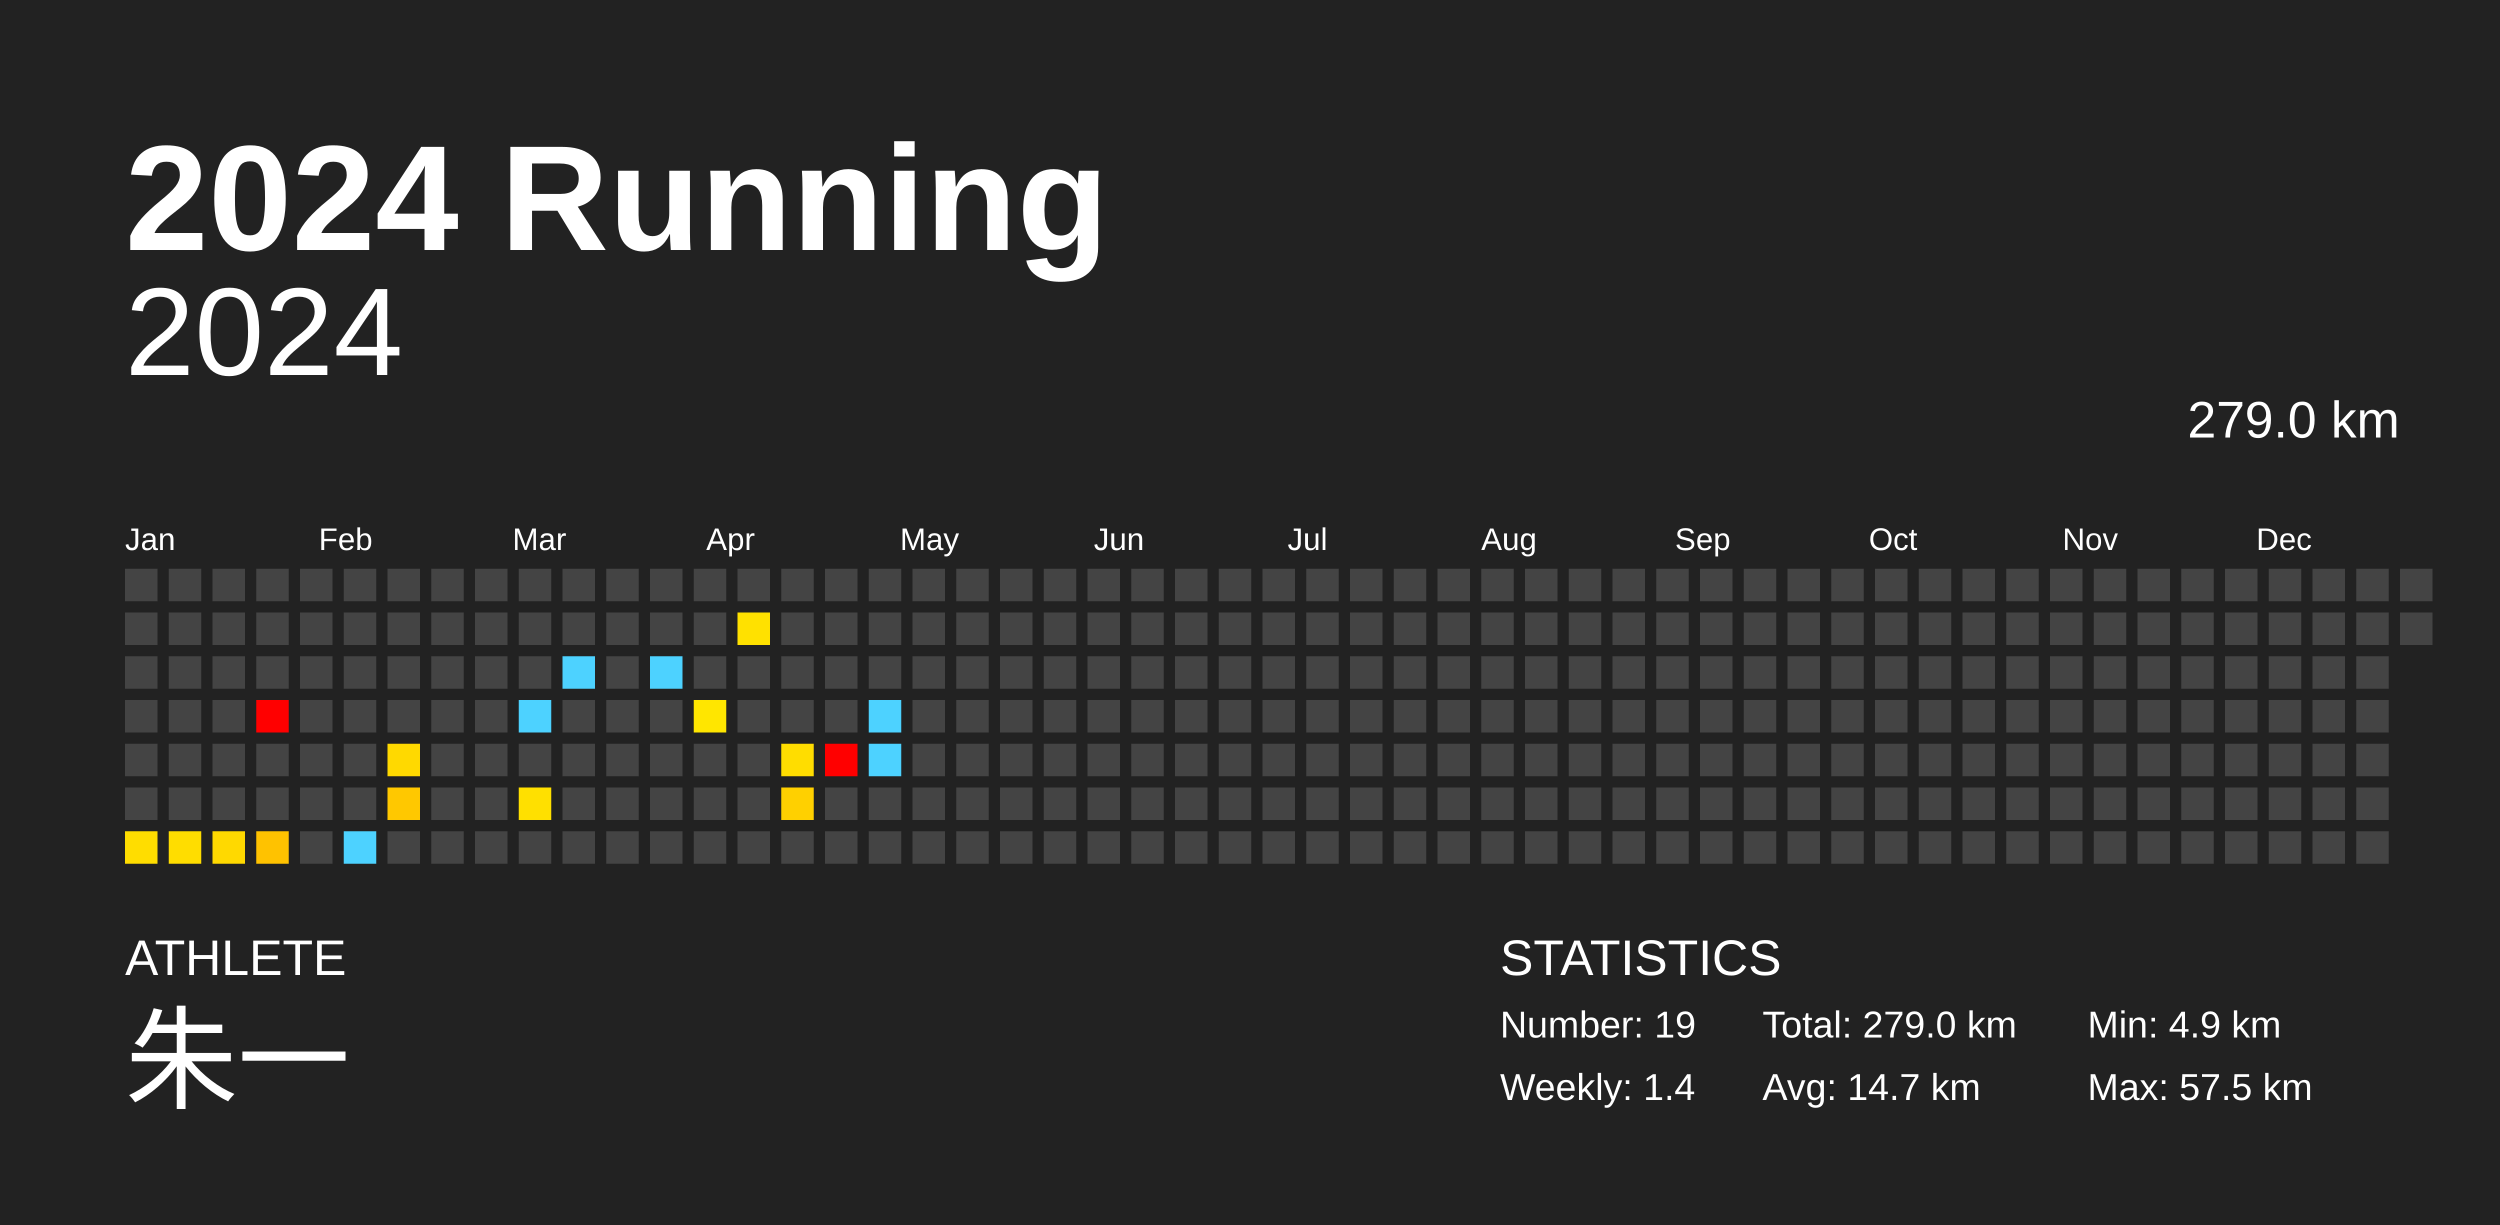
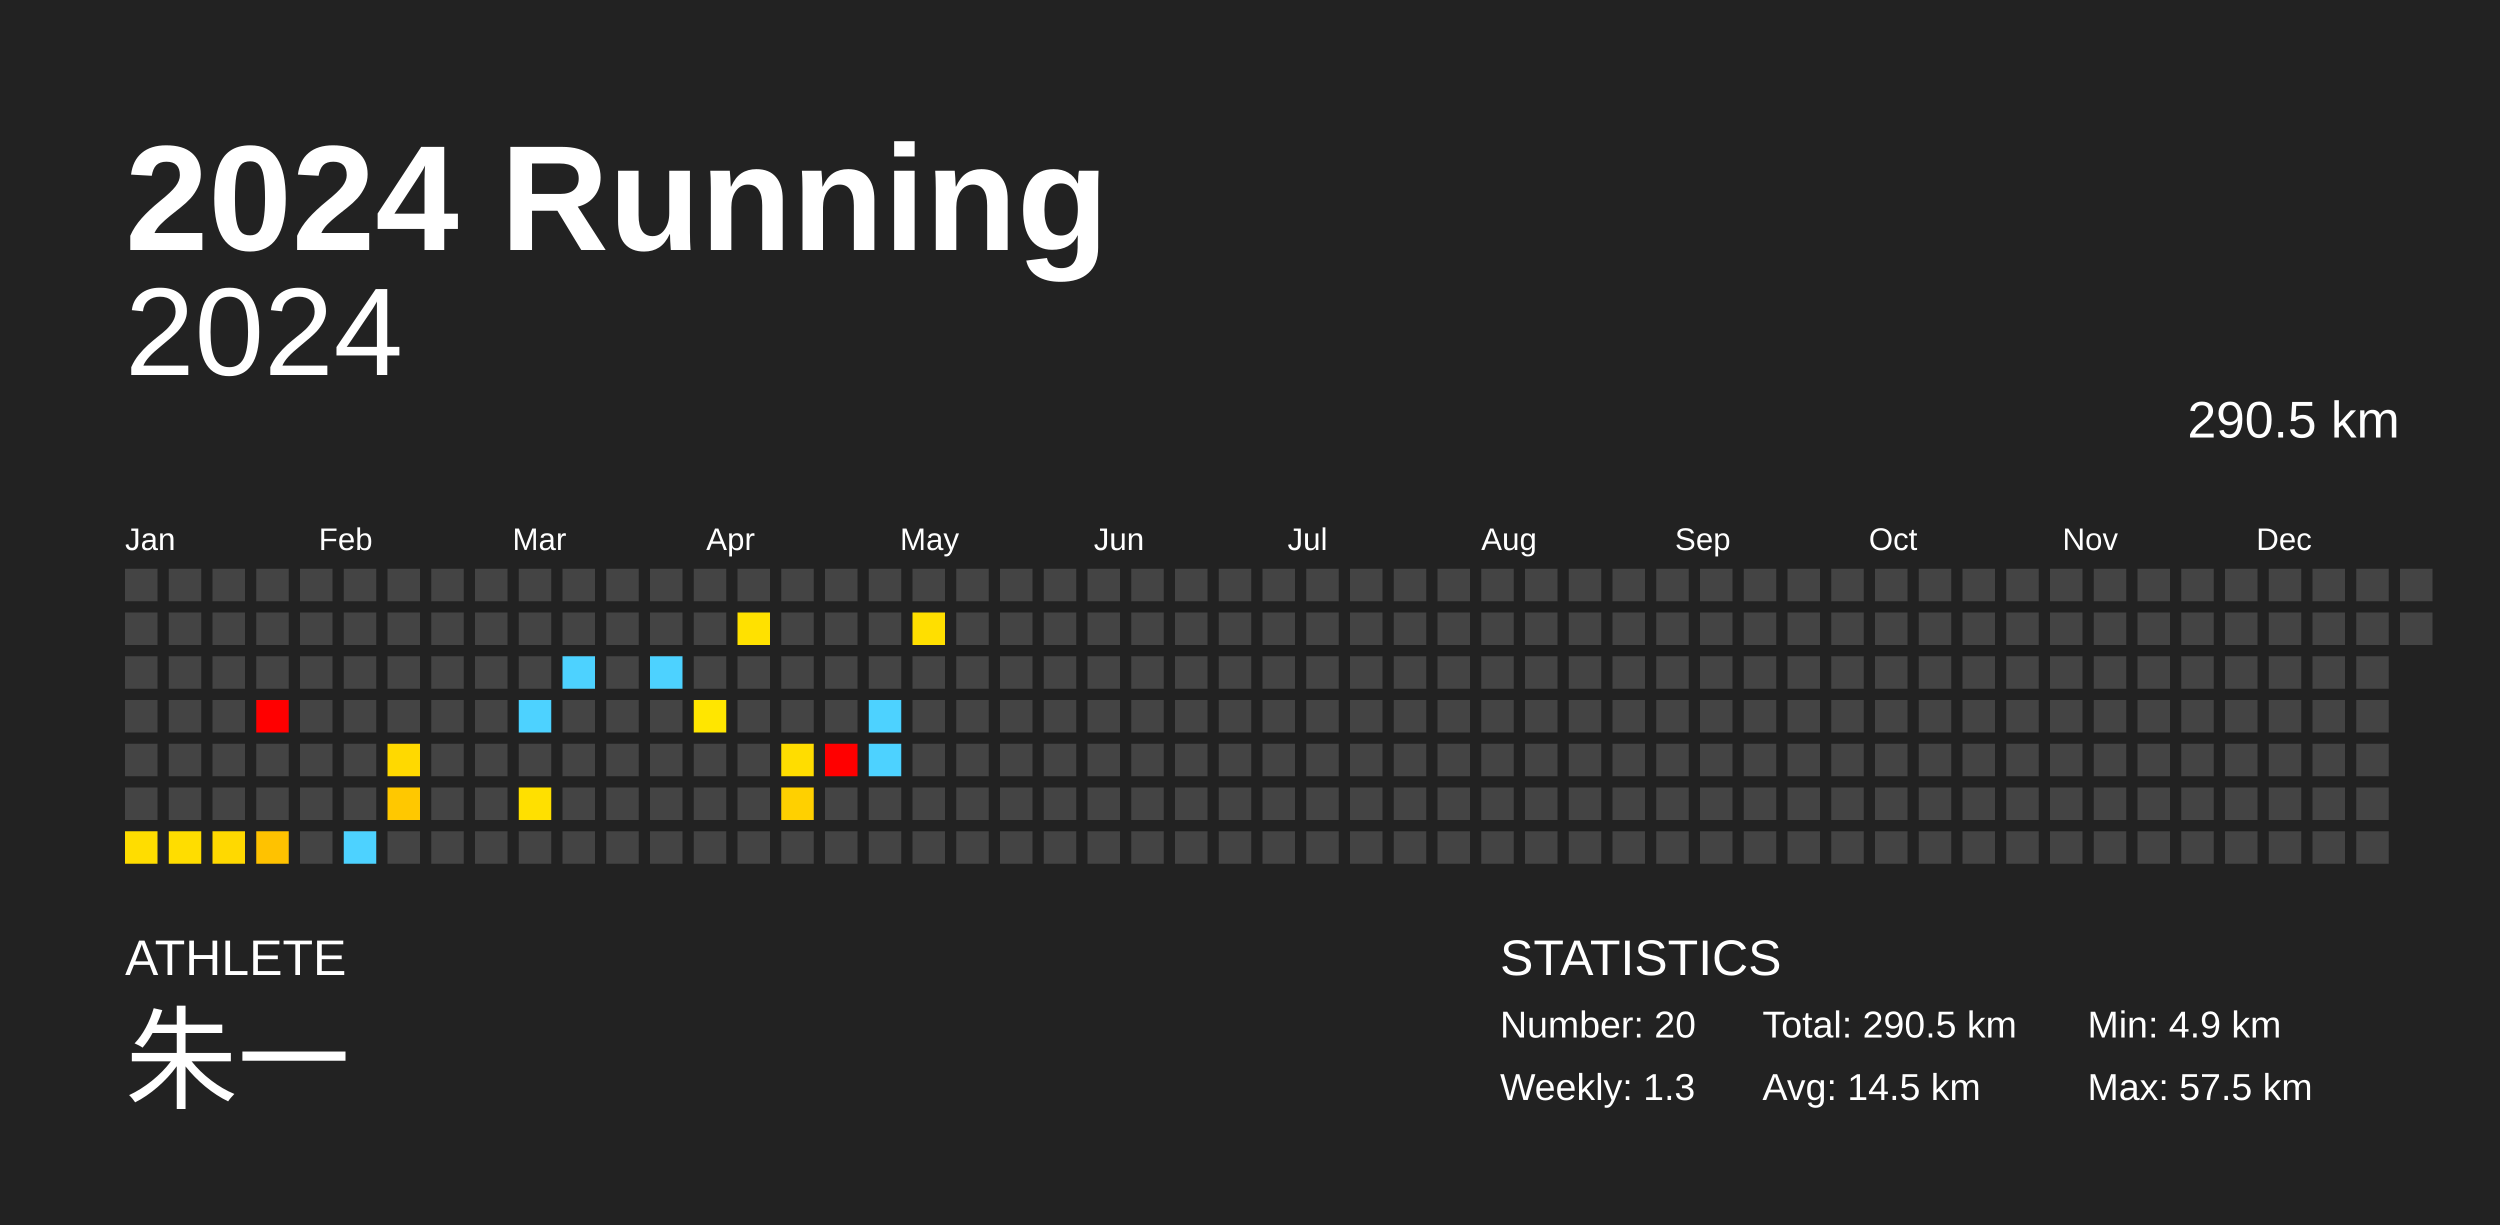
<svg xmlns="http://www.w3.org/2000/svg" baseProfile="full" height="98mm" version="1.1" viewBox="0,0,200,98" width="200mm">
  <defs />
  <rect fill="#222222" height="98" width="200" x="0" y="0" />
  <text fill="#FFFFFF" style="font-size:12px; font-family:Arial; font-weight:bold;" x="10" y="20">2024 Running</text>
  <text fill="#FFFFFF" style="font-size:4px; font-family:Arial" x="10" y="78">ATHLETE</text>
  <text fill="#FFFFFF" style="font-size:9px; font-family:Arial" x="10" y="88">朱一</text>
  <text fill="#FFFFFF" style="font-size:4px; font-family:Arial" x="120" y="78">STATISTICS</text>
-   <text fill="#FFFFFF" style="font-size:3px; font-family:Arial" x="120" y="83">Number: 19</text>
-   <text fill="#FFFFFF" style="font-size:3px; font-family:Arial" x="120" y="88">Weekly: 1.4</text>
-   <text fill="#FFFFFF" style="font-size:3px; font-family:Arial" x="141" y="83">Total: 279.0 km</text>
-   <text fill="#FFFFFF" style="font-size:3px; font-family:Arial" x="141" y="88">Avg: 14.7 km</text>
+   <text fill="#FFFFFF" style="font-size:3px; font-family:Arial" x="120" y="83">Number: 20</text>
+   <text fill="#FFFFFF" style="font-size:3px; font-family:Arial" x="120" y="88">Weekly: 1.3</text>
+   <text fill="#FFFFFF" style="font-size:3px; font-family:Arial" x="141" y="83">Total: 290.5 km</text>
+   <text fill="#FFFFFF" style="font-size:3px; font-family:Arial" x="141" y="88">Avg: 14.5 km</text>
  <text fill="#FFFFFF" style="font-size:3px; font-family:Arial" x="167" y="83">Min: 4.9 km</text>
  <text fill="#FFFFFF" style="font-size:3px; font-family:Arial" x="167" y="88">Max: 57.5 km</text>
  <text alignment-baseline="hanging" fill="#FFFFFF" style="font-size:10.0px; font-family:Arial;" x="10" y="30">2024</text>
-   <text alignment-baseline="hanging" fill="#FFFFFF" style="font-size:4.125px; font-family:Arial;" x="175" y="35">279.0 km</text>
+   <text alignment-baseline="hanging" fill="#FFFFFF" style="font-size:4.125px; font-family:Arial;" x="175" y="35">290.5 km</text>
  <text fill="#FFFFFF" style="font-size:2.5px; font-family:Arial" x="10.0" y="44">Jan</text>
  <text fill="#FFFFFF" style="font-size:2.5px; font-family:Arial" x="25.5" y="44">Feb</text>
  <text fill="#FFFFFF" style="font-size:2.5px; font-family:Arial" x="41.0" y="44">Mar</text>
  <text fill="#FFFFFF" style="font-size:2.5px; font-family:Arial" x="56.5" y="44">Apr</text>
  <text fill="#FFFFFF" style="font-size:2.5px; font-family:Arial" x="72.0" y="44">May</text>
  <text fill="#FFFFFF" style="font-size:2.5px; font-family:Arial" x="87.5" y="44">Jun</text>
  <text fill="#FFFFFF" style="font-size:2.5px; font-family:Arial" x="103.0" y="44">Jul</text>
  <text fill="#FFFFFF" style="font-size:2.5px; font-family:Arial" x="118.5" y="44">Aug</text>
  <text fill="#FFFFFF" style="font-size:2.5px; font-family:Arial" x="134.0" y="44">Sep</text>
  <text fill="#FFFFFF" style="font-size:2.5px; font-family:Arial" x="149.5" y="44">Oct</text>
  <text fill="#FFFFFF" style="font-size:2.5px; font-family:Arial" x="165.0" y="44">Nov</text>
  <text fill="#FFFFFF" style="font-size:2.5px; font-family:Arial" x="180.5" y="44">Dec</text>
  <rect fill="#444444" height="2.6" width="2.6" x="10.0" y="45.5" />
  <rect fill="#444444" height="2.6" width="2.6" x="10.0" y="49.0" />
  <rect fill="#444444" height="2.6" width="2.6" x="10.0" y="52.5" />
  <rect fill="#444444" height="2.6" width="2.6" x="10.0" y="56.0" />
  <rect fill="#444444" height="2.6" width="2.6" x="10.0" y="59.5" />
  <rect fill="#444444" height="2.6" width="2.6" x="10.0" y="63.0" />
  <rect fill="#ffdd00" height="2.6" width="2.6" x="10.0" y="66.5" />
  <rect fill="#444444" height="2.6" width="2.6" x="13.5" y="45.5" />
  <rect fill="#444444" height="2.6" width="2.6" x="13.5" y="49.0" />
  <rect fill="#444444" height="2.6" width="2.6" x="13.5" y="52.5" />
  <rect fill="#444444" height="2.6" width="2.6" x="13.5" y="56.0" />
  <rect fill="#444444" height="2.6" width="2.6" x="13.5" y="59.5" />
  <rect fill="#444444" height="2.6" width="2.6" x="13.5" y="63.0" />
  <rect fill="#ffdd00" height="2.6" width="2.6" x="13.5" y="66.5" />
  <rect fill="#444444" height="2.6" width="2.6" x="17.0" y="45.5" />
  <rect fill="#444444" height="2.6" width="2.6" x="17.0" y="49.0" />
  <rect fill="#444444" height="2.6" width="2.6" x="17.0" y="52.5" />
  <rect fill="#444444" height="2.6" width="2.6" x="17.0" y="56.0" />
  <rect fill="#444444" height="2.6" width="2.6" x="17.0" y="59.5" />
  <rect fill="#444444" height="2.6" width="2.6" x="17.0" y="63.0" />
  <rect fill="#ffd900" height="2.6" width="2.6" x="17.0" y="66.5" />
  <rect fill="#444444" height="2.6" width="2.6" x="20.5" y="45.5" />
  <rect fill="#444444" height="2.6" width="2.6" x="20.5" y="49.0" />
  <rect fill="#444444" height="2.6" width="2.6" x="20.5" y="52.5" />
  <rect fill="red" height="2.6" width="2.6" x="20.5" y="56.0" />
  <rect fill="#444444" height="2.6" width="2.6" x="20.5" y="59.5" />
  <rect fill="#444444" height="2.6" width="2.6" x="20.5" y="63.0" />
  <rect fill="#ffc200" height="2.6" width="2.6" x="20.5" y="66.5" />
  <rect fill="#444444" height="2.6" width="2.6" x="24.0" y="45.5" />
  <rect fill="#444444" height="2.6" width="2.6" x="24.0" y="49.0" />
  <rect fill="#444444" height="2.6" width="2.6" x="24.0" y="52.5" />
  <rect fill="#444444" height="2.6" width="2.6" x="24.0" y="56.0" />
  <rect fill="#444444" height="2.6" width="2.6" x="24.0" y="59.5" />
  <rect fill="#444444" height="2.6" width="2.6" x="24.0" y="63.0" />
  <rect fill="#444444" height="2.6" width="2.6" x="24.0" y="66.5" />
  <rect fill="#444444" height="2.6" width="2.6" x="27.5" y="45.5" />
  <rect fill="#444444" height="2.6" width="2.6" x="27.5" y="49.0" />
  <rect fill="#444444" height="2.6" width="2.6" x="27.5" y="52.5" />
  <rect fill="#444444" height="2.6" width="2.6" x="27.5" y="56.0" />
  <rect fill="#444444" height="2.6" width="2.6" x="27.5" y="59.5" />
  <rect fill="#444444" height="2.6" width="2.6" x="27.5" y="63.0" />
  <rect fill="#4dd2ff" height="2.6" width="2.6" x="27.5" y="66.5" />
  <rect fill="#444444" height="2.6" width="2.6" x="31.0" y="45.5" />
  <rect fill="#444444" height="2.6" width="2.6" x="31.0" y="49.0" />
  <rect fill="#444444" height="2.6" width="2.6" x="31.0" y="52.5" />
  <rect fill="#444444" height="2.6" width="2.6" x="31.0" y="56.0" />
  <rect fill="#ffd900" height="2.6" width="2.6" x="31.0" y="59.5" />
  <rect fill="#ffc800" height="2.6" width="2.6" x="31.0" y="63.0" />
  <rect fill="#444444" height="2.6" width="2.6" x="31.0" y="66.5" />
  <rect fill="#444444" height="2.6" width="2.6" x="34.5" y="45.5" />
  <rect fill="#444444" height="2.6" width="2.6" x="34.5" y="49.0" />
  <rect fill="#444444" height="2.6" width="2.6" x="34.5" y="52.5" />
  <rect fill="#444444" height="2.6" width="2.6" x="34.5" y="56.0" />
  <rect fill="#444444" height="2.6" width="2.6" x="34.5" y="59.5" />
  <rect fill="#444444" height="2.6" width="2.6" x="34.5" y="63.0" />
  <rect fill="#444444" height="2.6" width="2.6" x="34.5" y="66.5" />
  <rect fill="#444444" height="2.6" width="2.6" x="38.0" y="45.5" />
  <rect fill="#444444" height="2.6" width="2.6" x="38.0" y="49.0" />
  <rect fill="#444444" height="2.6" width="2.6" x="38.0" y="52.5" />
  <rect fill="#444444" height="2.6" width="2.6" x="38.0" y="56.0" />
  <rect fill="#444444" height="2.6" width="2.6" x="38.0" y="59.5" />
  <rect fill="#444444" height="2.6" width="2.6" x="38.0" y="63.0" />
  <rect fill="#444444" height="2.6" width="2.6" x="38.0" y="66.5" />
  <rect fill="#444444" height="2.6" width="2.6" x="41.5" y="45.5" />
  <rect fill="#444444" height="2.6" width="2.6" x="41.5" y="49.0" />
  <rect fill="#444444" height="2.6" width="2.6" x="41.5" y="52.5" />
  <rect fill="#4dd2ff" height="2.6" width="2.6" x="41.5" y="56.0" />
  <rect fill="#444444" height="2.6" width="2.6" x="41.5" y="59.5" />
  <rect fill="#ffe000" height="2.6" width="2.6" x="41.5" y="63.0" />
  <rect fill="#444444" height="2.6" width="2.6" x="41.5" y="66.5" />
  <rect fill="#444444" height="2.6" width="2.6" x="45.0" y="45.5" />
  <rect fill="#444444" height="2.6" width="2.6" x="45.0" y="49.0" />
  <rect fill="#4dd2ff" height="2.6" width="2.6" x="45.0" y="52.5" />
  <rect fill="#444444" height="2.6" width="2.6" x="45.0" y="56.0" />
  <rect fill="#444444" height="2.6" width="2.6" x="45.0" y="59.5" />
  <rect fill="#444444" height="2.6" width="2.6" x="45.0" y="63.0" />
  <rect fill="#444444" height="2.6" width="2.6" x="45.0" y="66.5" />
  <rect fill="#444444" height="2.6" width="2.6" x="48.5" y="45.5" />
  <rect fill="#444444" height="2.6" width="2.6" x="48.5" y="49.0" />
  <rect fill="#444444" height="2.6" width="2.6" x="48.5" y="52.5" />
  <rect fill="#444444" height="2.6" width="2.6" x="48.5" y="56.0" />
  <rect fill="#444444" height="2.6" width="2.6" x="48.5" y="59.5" />
  <rect fill="#444444" height="2.6" width="2.6" x="48.5" y="63.0" />
  <rect fill="#444444" height="2.6" width="2.6" x="48.5" y="66.5" />
  <rect fill="#444444" height="2.6" width="2.6" x="52.0" y="45.5" />
  <rect fill="#444444" height="2.6" width="2.6" x="52.0" y="49.0" />
  <rect fill="#4dd2ff" height="2.6" width="2.6" x="52.0" y="52.5" />
  <rect fill="#444444" height="2.6" width="2.6" x="52.0" y="56.0" />
  <rect fill="#444444" height="2.6" width="2.6" x="52.0" y="59.5" />
  <rect fill="#444444" height="2.6" width="2.6" x="52.0" y="63.0" />
  <rect fill="#444444" height="2.6" width="2.6" x="52.0" y="66.5" />
  <rect fill="#444444" height="2.6" width="2.6" x="55.5" y="45.5" />
  <rect fill="#444444" height="2.6" width="2.6" x="55.5" y="49.0" />
  <rect fill="#444444" height="2.6" width="2.6" x="55.5" y="52.5" />
  <rect fill="#ffe600" height="2.6" width="2.6" x="55.5" y="56.0" />
  <rect fill="#444444" height="2.6" width="2.6" x="55.5" y="59.5" />
  <rect fill="#444444" height="2.6" width="2.6" x="55.5" y="63.0" />
  <rect fill="#444444" height="2.6" width="2.6" x="55.5" y="66.5" />
  <rect fill="#444444" height="2.6" width="2.6" x="59.0" y="45.5" />
  <rect fill="#ffe100" height="2.6" width="2.6" x="59.0" y="49.0" />
  <rect fill="#444444" height="2.6" width="2.6" x="59.0" y="52.5" />
  <rect fill="#444444" height="2.6" width="2.6" x="59.0" y="56.0" />
  <rect fill="#444444" height="2.6" width="2.6" x="59.0" y="59.5" />
  <rect fill="#444444" height="2.6" width="2.6" x="59.0" y="63.0" />
  <rect fill="#444444" height="2.6" width="2.6" x="59.0" y="66.5" />
  <rect fill="#444444" height="2.6" width="2.6" x="62.5" y="45.5" />
  <rect fill="#444444" height="2.6" width="2.6" x="62.5" y="49.0" />
  <rect fill="#444444" height="2.6" width="2.6" x="62.5" y="52.5" />
  <rect fill="#444444" height="2.6" width="2.6" x="62.5" y="56.0" />
  <rect fill="#ffdd00" height="2.6" width="2.6" x="62.5" y="59.5" />
  <rect fill="#ffd000" height="2.6" width="2.6" x="62.5" y="63.0" />
  <rect fill="#444444" height="2.6" width="2.6" x="62.5" y="66.5" />
  <rect fill="#444444" height="2.6" width="2.6" x="66.0" y="45.5" />
  <rect fill="#444444" height="2.6" width="2.6" x="66.0" y="49.0" />
  <rect fill="#444444" height="2.6" width="2.6" x="66.0" y="52.5" />
  <rect fill="#444444" height="2.6" width="2.6" x="66.0" y="56.0" />
  <rect fill="red" height="2.6" width="2.6" x="66.0" y="59.5" />
  <rect fill="#444444" height="2.6" width="2.6" x="66.0" y="63.0" />
  <rect fill="#444444" height="2.6" width="2.6" x="66.0" y="66.5" />
  <rect fill="#444444" height="2.6" width="2.6" x="69.5" y="45.5" />
  <rect fill="#444444" height="2.6" width="2.6" x="69.5" y="49.0" />
  <rect fill="#444444" height="2.6" width="2.6" x="69.5" y="52.5" />
  <rect fill="#4dd2ff" height="2.6" width="2.6" x="69.5" y="56.0" />
  <rect fill="#4dd2ff" height="2.6" width="2.6" x="69.5" y="59.5" />
  <rect fill="#444444" height="2.6" width="2.6" x="69.5" y="63.0" />
  <rect fill="#444444" height="2.6" width="2.6" x="69.5" y="66.5" />
  <rect fill="#444444" height="2.6" width="2.6" x="73.0" y="45.5" />
-   <rect fill="#444444" height="2.6" width="2.6" x="73.0" y="49.0" />
+   <rect fill="#ffdf00" height="2.6" width="2.6" x="73.0" y="49.0" />
  <rect fill="#444444" height="2.6" width="2.6" x="73.0" y="52.5" />
  <rect fill="#444444" height="2.6" width="2.6" x="73.0" y="56.0" />
  <rect fill="#444444" height="2.6" width="2.6" x="73.0" y="59.5" />
  <rect fill="#444444" height="2.6" width="2.6" x="73.0" y="63.0" />
  <rect fill="#444444" height="2.6" width="2.6" x="73.0" y="66.5" />
  <rect fill="#444444" height="2.6" width="2.6" x="76.5" y="45.5" />
  <rect fill="#444444" height="2.6" width="2.6" x="76.5" y="49.0" />
  <rect fill="#444444" height="2.6" width="2.6" x="76.5" y="52.5" />
  <rect fill="#444444" height="2.6" width="2.6" x="76.5" y="56.0" />
  <rect fill="#444444" height="2.6" width="2.6" x="76.5" y="59.5" />
  <rect fill="#444444" height="2.6" width="2.6" x="76.5" y="63.0" />
  <rect fill="#444444" height="2.6" width="2.6" x="76.5" y="66.5" />
  <rect fill="#444444" height="2.6" width="2.6" x="80.0" y="45.5" />
  <rect fill="#444444" height="2.6" width="2.6" x="80.0" y="49.0" />
  <rect fill="#444444" height="2.6" width="2.6" x="80.0" y="52.5" />
  <rect fill="#444444" height="2.6" width="2.6" x="80.0" y="56.0" />
  <rect fill="#444444" height="2.6" width="2.6" x="80.0" y="59.5" />
  <rect fill="#444444" height="2.6" width="2.6" x="80.0" y="63.0" />
  <rect fill="#444444" height="2.6" width="2.6" x="80.0" y="66.5" />
  <rect fill="#444444" height="2.6" width="2.6" x="83.5" y="45.5" />
  <rect fill="#444444" height="2.6" width="2.6" x="83.5" y="49.0" />
  <rect fill="#444444" height="2.6" width="2.6" x="83.5" y="52.5" />
  <rect fill="#444444" height="2.6" width="2.6" x="83.5" y="56.0" />
  <rect fill="#444444" height="2.6" width="2.6" x="83.5" y="59.5" />
  <rect fill="#444444" height="2.6" width="2.6" x="83.5" y="63.0" />
  <rect fill="#444444" height="2.6" width="2.6" x="83.5" y="66.5" />
  <rect fill="#444444" height="2.6" width="2.6" x="87.0" y="45.5" />
  <rect fill="#444444" height="2.6" width="2.6" x="87.0" y="49.0" />
  <rect fill="#444444" height="2.6" width="2.6" x="87.0" y="52.5" />
  <rect fill="#444444" height="2.6" width="2.6" x="87.0" y="56.0" />
  <rect fill="#444444" height="2.6" width="2.6" x="87.0" y="59.5" />
  <rect fill="#444444" height="2.6" width="2.6" x="87.0" y="63.0" />
  <rect fill="#444444" height="2.6" width="2.6" x="87.0" y="66.5" />
  <rect fill="#444444" height="2.6" width="2.6" x="90.5" y="45.5" />
  <rect fill="#444444" height="2.6" width="2.6" x="90.5" y="49.0" />
  <rect fill="#444444" height="2.6" width="2.6" x="90.5" y="52.5" />
  <rect fill="#444444" height="2.6" width="2.6" x="90.5" y="56.0" />
  <rect fill="#444444" height="2.6" width="2.6" x="90.5" y="59.5" />
  <rect fill="#444444" height="2.6" width="2.6" x="90.5" y="63.0" />
  <rect fill="#444444" height="2.6" width="2.6" x="90.5" y="66.5" />
  <rect fill="#444444" height="2.6" width="2.6" x="94.0" y="45.5" />
  <rect fill="#444444" height="2.6" width="2.6" x="94.0" y="49.0" />
  <rect fill="#444444" height="2.6" width="2.6" x="94.0" y="52.5" />
  <rect fill="#444444" height="2.6" width="2.6" x="94.0" y="56.0" />
  <rect fill="#444444" height="2.6" width="2.6" x="94.0" y="59.5" />
  <rect fill="#444444" height="2.6" width="2.6" x="94.0" y="63.0" />
  <rect fill="#444444" height="2.6" width="2.6" x="94.0" y="66.5" />
  <rect fill="#444444" height="2.6" width="2.6" x="97.5" y="45.5" />
  <rect fill="#444444" height="2.6" width="2.6" x="97.5" y="49.0" />
  <rect fill="#444444" height="2.6" width="2.6" x="97.5" y="52.5" />
  <rect fill="#444444" height="2.6" width="2.6" x="97.5" y="56.0" />
  <rect fill="#444444" height="2.6" width="2.6" x="97.5" y="59.5" />
  <rect fill="#444444" height="2.6" width="2.6" x="97.5" y="63.0" />
  <rect fill="#444444" height="2.6" width="2.6" x="97.5" y="66.5" />
  <rect fill="#444444" height="2.6" width="2.6" x="101.0" y="45.5" />
  <rect fill="#444444" height="2.6" width="2.6" x="101.0" y="49.0" />
  <rect fill="#444444" height="2.6" width="2.6" x="101.0" y="52.5" />
  <rect fill="#444444" height="2.6" width="2.6" x="101.0" y="56.0" />
  <rect fill="#444444" height="2.6" width="2.6" x="101.0" y="59.5" />
  <rect fill="#444444" height="2.6" width="2.6" x="101.0" y="63.0" />
  <rect fill="#444444" height="2.6" width="2.6" x="101.0" y="66.5" />
  <rect fill="#444444" height="2.6" width="2.6" x="104.5" y="45.5" />
  <rect fill="#444444" height="2.6" width="2.6" x="104.5" y="49.0" />
  <rect fill="#444444" height="2.6" width="2.6" x="104.5" y="52.5" />
  <rect fill="#444444" height="2.6" width="2.6" x="104.5" y="56.0" />
  <rect fill="#444444" height="2.6" width="2.6" x="104.5" y="59.5" />
  <rect fill="#444444" height="2.6" width="2.6" x="104.5" y="63.0" />
  <rect fill="#444444" height="2.6" width="2.6" x="104.5" y="66.5" />
  <rect fill="#444444" height="2.6" width="2.6" x="108.0" y="45.5" />
  <rect fill="#444444" height="2.6" width="2.6" x="108.0" y="49.0" />
  <rect fill="#444444" height="2.6" width="2.6" x="108.0" y="52.5" />
  <rect fill="#444444" height="2.6" width="2.6" x="108.0" y="56.0" />
  <rect fill="#444444" height="2.6" width="2.6" x="108.0" y="59.5" />
  <rect fill="#444444" height="2.6" width="2.6" x="108.0" y="63.0" />
  <rect fill="#444444" height="2.6" width="2.6" x="108.0" y="66.5" />
  <rect fill="#444444" height="2.6" width="2.6" x="111.5" y="45.5" />
  <rect fill="#444444" height="2.6" width="2.6" x="111.5" y="49.0" />
  <rect fill="#444444" height="2.6" width="2.6" x="111.5" y="52.5" />
  <rect fill="#444444" height="2.6" width="2.6" x="111.5" y="56.0" />
  <rect fill="#444444" height="2.6" width="2.6" x="111.5" y="59.5" />
  <rect fill="#444444" height="2.6" width="2.6" x="111.5" y="63.0" />
  <rect fill="#444444" height="2.6" width="2.6" x="111.5" y="66.5" />
  <rect fill="#444444" height="2.6" width="2.6" x="115.0" y="45.5" />
  <rect fill="#444444" height="2.6" width="2.6" x="115.0" y="49.0" />
  <rect fill="#444444" height="2.6" width="2.6" x="115.0" y="52.5" />
  <rect fill="#444444" height="2.6" width="2.6" x="115.0" y="56.0" />
  <rect fill="#444444" height="2.6" width="2.6" x="115.0" y="59.5" />
  <rect fill="#444444" height="2.6" width="2.6" x="115.0" y="63.0" />
  <rect fill="#444444" height="2.6" width="2.6" x="115.0" y="66.5" />
  <rect fill="#444444" height="2.6" width="2.6" x="118.5" y="45.5" />
  <rect fill="#444444" height="2.6" width="2.6" x="118.5" y="49.0" />
  <rect fill="#444444" height="2.6" width="2.6" x="118.5" y="52.5" />
  <rect fill="#444444" height="2.6" width="2.6" x="118.5" y="56.0" />
  <rect fill="#444444" height="2.6" width="2.6" x="118.5" y="59.5" />
  <rect fill="#444444" height="2.6" width="2.6" x="118.5" y="63.0" />
  <rect fill="#444444" height="2.6" width="2.6" x="118.5" y="66.5" />
  <rect fill="#444444" height="2.6" width="2.6" x="122.0" y="45.5" />
  <rect fill="#444444" height="2.6" width="2.6" x="122.0" y="49.0" />
  <rect fill="#444444" height="2.6" width="2.6" x="122.0" y="52.5" />
  <rect fill="#444444" height="2.6" width="2.6" x="122.0" y="56.0" />
  <rect fill="#444444" height="2.6" width="2.6" x="122.0" y="59.5" />
  <rect fill="#444444" height="2.6" width="2.6" x="122.0" y="63.0" />
  <rect fill="#444444" height="2.6" width="2.6" x="122.0" y="66.5" />
  <rect fill="#444444" height="2.6" width="2.6" x="125.5" y="45.5" />
  <rect fill="#444444" height="2.6" width="2.6" x="125.5" y="49.0" />
  <rect fill="#444444" height="2.6" width="2.6" x="125.5" y="52.5" />
  <rect fill="#444444" height="2.6" width="2.6" x="125.5" y="56.0" />
  <rect fill="#444444" height="2.6" width="2.6" x="125.5" y="59.5" />
  <rect fill="#444444" height="2.6" width="2.6" x="125.5" y="63.0" />
  <rect fill="#444444" height="2.6" width="2.6" x="125.5" y="66.5" />
  <rect fill="#444444" height="2.6" width="2.6" x="129.0" y="45.5" />
  <rect fill="#444444" height="2.6" width="2.6" x="129.0" y="49.0" />
  <rect fill="#444444" height="2.6" width="2.6" x="129.0" y="52.5" />
  <rect fill="#444444" height="2.6" width="2.6" x="129.0" y="56.0" />
  <rect fill="#444444" height="2.6" width="2.6" x="129.0" y="59.5" />
  <rect fill="#444444" height="2.6" width="2.6" x="129.0" y="63.0" />
  <rect fill="#444444" height="2.6" width="2.6" x="129.0" y="66.5" />
  <rect fill="#444444" height="2.6" width="2.6" x="132.5" y="45.5" />
  <rect fill="#444444" height="2.6" width="2.6" x="132.5" y="49.0" />
  <rect fill="#444444" height="2.6" width="2.6" x="132.5" y="52.5" />
  <rect fill="#444444" height="2.6" width="2.6" x="132.5" y="56.0" />
  <rect fill="#444444" height="2.6" width="2.6" x="132.5" y="59.5" />
  <rect fill="#444444" height="2.6" width="2.6" x="132.5" y="63.0" />
  <rect fill="#444444" height="2.6" width="2.6" x="132.5" y="66.5" />
  <rect fill="#444444" height="2.6" width="2.6" x="136.0" y="45.5" />
  <rect fill="#444444" height="2.6" width="2.6" x="136.0" y="49.0" />
  <rect fill="#444444" height="2.6" width="2.6" x="136.0" y="52.5" />
  <rect fill="#444444" height="2.6" width="2.6" x="136.0" y="56.0" />
  <rect fill="#444444" height="2.6" width="2.6" x="136.0" y="59.5" />
  <rect fill="#444444" height="2.6" width="2.6" x="136.0" y="63.0" />
  <rect fill="#444444" height="2.6" width="2.6" x="136.0" y="66.5" />
  <rect fill="#444444" height="2.6" width="2.6" x="139.5" y="45.5" />
  <rect fill="#444444" height="2.6" width="2.6" x="139.5" y="49.0" />
  <rect fill="#444444" height="2.6" width="2.6" x="139.5" y="52.5" />
  <rect fill="#444444" height="2.6" width="2.6" x="139.5" y="56.0" />
  <rect fill="#444444" height="2.6" width="2.6" x="139.5" y="59.5" />
  <rect fill="#444444" height="2.6" width="2.6" x="139.5" y="63.0" />
  <rect fill="#444444" height="2.6" width="2.6" x="139.5" y="66.5" />
  <rect fill="#444444" height="2.6" width="2.6" x="143.0" y="45.5" />
  <rect fill="#444444" height="2.6" width="2.6" x="143.0" y="49.0" />
  <rect fill="#444444" height="2.6" width="2.6" x="143.0" y="52.5" />
  <rect fill="#444444" height="2.6" width="2.6" x="143.0" y="56.0" />
  <rect fill="#444444" height="2.6" width="2.6" x="143.0" y="59.5" />
  <rect fill="#444444" height="2.6" width="2.6" x="143.0" y="63.0" />
  <rect fill="#444444" height="2.6" width="2.6" x="143.0" y="66.5" />
  <rect fill="#444444" height="2.6" width="2.6" x="146.5" y="45.5" />
  <rect fill="#444444" height="2.6" width="2.6" x="146.5" y="49.0" />
  <rect fill="#444444" height="2.6" width="2.6" x="146.5" y="52.5" />
  <rect fill="#444444" height="2.6" width="2.6" x="146.5" y="56.0" />
  <rect fill="#444444" height="2.6" width="2.6" x="146.5" y="59.5" />
  <rect fill="#444444" height="2.6" width="2.6" x="146.5" y="63.0" />
  <rect fill="#444444" height="2.6" width="2.6" x="146.5" y="66.5" />
  <rect fill="#444444" height="2.6" width="2.6" x="150.0" y="45.5" />
  <rect fill="#444444" height="2.6" width="2.6" x="150.0" y="49.0" />
  <rect fill="#444444" height="2.6" width="2.6" x="150.0" y="52.5" />
  <rect fill="#444444" height="2.6" width="2.6" x="150.0" y="56.0" />
  <rect fill="#444444" height="2.6" width="2.6" x="150.0" y="59.5" />
  <rect fill="#444444" height="2.6" width="2.6" x="150.0" y="63.0" />
  <rect fill="#444444" height="2.6" width="2.6" x="150.0" y="66.5" />
  <rect fill="#444444" height="2.6" width="2.6" x="153.5" y="45.5" />
  <rect fill="#444444" height="2.6" width="2.6" x="153.5" y="49.0" />
  <rect fill="#444444" height="2.6" width="2.6" x="153.5" y="52.5" />
  <rect fill="#444444" height="2.6" width="2.6" x="153.5" y="56.0" />
  <rect fill="#444444" height="2.6" width="2.6" x="153.5" y="59.5" />
  <rect fill="#444444" height="2.6" width="2.6" x="153.5" y="63.0" />
  <rect fill="#444444" height="2.6" width="2.6" x="153.5" y="66.5" />
  <rect fill="#444444" height="2.6" width="2.6" x="157.0" y="45.5" />
  <rect fill="#444444" height="2.6" width="2.6" x="157.0" y="49.0" />
  <rect fill="#444444" height="2.6" width="2.6" x="157.0" y="52.5" />
  <rect fill="#444444" height="2.6" width="2.6" x="157.0" y="56.0" />
  <rect fill="#444444" height="2.6" width="2.6" x="157.0" y="59.5" />
  <rect fill="#444444" height="2.6" width="2.6" x="157.0" y="63.0" />
  <rect fill="#444444" height="2.6" width="2.6" x="157.0" y="66.5" />
  <rect fill="#444444" height="2.6" width="2.6" x="160.5" y="45.5" />
  <rect fill="#444444" height="2.6" width="2.6" x="160.5" y="49.0" />
  <rect fill="#444444" height="2.6" width="2.6" x="160.5" y="52.5" />
  <rect fill="#444444" height="2.6" width="2.6" x="160.5" y="56.0" />
  <rect fill="#444444" height="2.6" width="2.6" x="160.5" y="59.5" />
  <rect fill="#444444" height="2.6" width="2.6" x="160.5" y="63.0" />
  <rect fill="#444444" height="2.6" width="2.6" x="160.5" y="66.5" />
  <rect fill="#444444" height="2.6" width="2.6" x="164.0" y="45.5" />
  <rect fill="#444444" height="2.6" width="2.6" x="164.0" y="49.0" />
  <rect fill="#444444" height="2.6" width="2.6" x="164.0" y="52.5" />
  <rect fill="#444444" height="2.6" width="2.6" x="164.0" y="56.0" />
  <rect fill="#444444" height="2.6" width="2.6" x="164.0" y="59.5" />
  <rect fill="#444444" height="2.6" width="2.6" x="164.0" y="63.0" />
  <rect fill="#444444" height="2.6" width="2.6" x="164.0" y="66.5" />
  <rect fill="#444444" height="2.6" width="2.6" x="167.5" y="45.5" />
  <rect fill="#444444" height="2.6" width="2.6" x="167.5" y="49.0" />
  <rect fill="#444444" height="2.6" width="2.6" x="167.5" y="52.5" />
  <rect fill="#444444" height="2.6" width="2.6" x="167.5" y="56.0" />
  <rect fill="#444444" height="2.6" width="2.6" x="167.5" y="59.5" />
  <rect fill="#444444" height="2.6" width="2.6" x="167.5" y="63.0" />
  <rect fill="#444444" height="2.6" width="2.6" x="167.5" y="66.5" />
  <rect fill="#444444" height="2.6" width="2.6" x="171.0" y="45.5" />
  <rect fill="#444444" height="2.6" width="2.6" x="171.0" y="49.0" />
  <rect fill="#444444" height="2.6" width="2.6" x="171.0" y="52.5" />
  <rect fill="#444444" height="2.6" width="2.6" x="171.0" y="56.0" />
  <rect fill="#444444" height="2.6" width="2.6" x="171.0" y="59.5" />
  <rect fill="#444444" height="2.6" width="2.6" x="171.0" y="63.0" />
  <rect fill="#444444" height="2.6" width="2.6" x="171.0" y="66.5" />
  <rect fill="#444444" height="2.6" width="2.6" x="174.5" y="45.5" />
  <rect fill="#444444" height="2.6" width="2.6" x="174.5" y="49.0" />
  <rect fill="#444444" height="2.6" width="2.6" x="174.5" y="52.5" />
  <rect fill="#444444" height="2.6" width="2.6" x="174.5" y="56.0" />
  <rect fill="#444444" height="2.6" width="2.6" x="174.5" y="59.5" />
  <rect fill="#444444" height="2.6" width="2.6" x="174.5" y="63.0" />
  <rect fill="#444444" height="2.6" width="2.6" x="174.5" y="66.5" />
  <rect fill="#444444" height="2.6" width="2.6" x="178.0" y="45.5" />
  <rect fill="#444444" height="2.6" width="2.6" x="178.0" y="49.0" />
  <rect fill="#444444" height="2.6" width="2.6" x="178.0" y="52.5" />
  <rect fill="#444444" height="2.6" width="2.6" x="178.0" y="56.0" />
  <rect fill="#444444" height="2.6" width="2.6" x="178.0" y="59.5" />
  <rect fill="#444444" height="2.6" width="2.6" x="178.0" y="63.0" />
  <rect fill="#444444" height="2.6" width="2.6" x="178.0" y="66.5" />
  <rect fill="#444444" height="2.6" width="2.6" x="181.5" y="45.5" />
  <rect fill="#444444" height="2.6" width="2.6" x="181.5" y="49.0" />
  <rect fill="#444444" height="2.6" width="2.6" x="181.5" y="52.5" />
  <rect fill="#444444" height="2.6" width="2.6" x="181.5" y="56.0" />
  <rect fill="#444444" height="2.6" width="2.6" x="181.5" y="59.5" />
  <rect fill="#444444" height="2.6" width="2.6" x="181.5" y="63.0" />
  <rect fill="#444444" height="2.6" width="2.6" x="181.5" y="66.5" />
  <rect fill="#444444" height="2.6" width="2.6" x="185.0" y="45.5" />
  <rect fill="#444444" height="2.6" width="2.6" x="185.0" y="49.0" />
  <rect fill="#444444" height="2.6" width="2.6" x="185.0" y="52.5" />
  <rect fill="#444444" height="2.6" width="2.6" x="185.0" y="56.0" />
  <rect fill="#444444" height="2.6" width="2.6" x="185.0" y="59.5" />
  <rect fill="#444444" height="2.6" width="2.6" x="185.0" y="63.0" />
  <rect fill="#444444" height="2.6" width="2.6" x="185.0" y="66.5" />
  <rect fill="#444444" height="2.6" width="2.6" x="188.5" y="45.5" />
  <rect fill="#444444" height="2.6" width="2.6" x="188.5" y="49.0" />
  <rect fill="#444444" height="2.6" width="2.6" x="188.5" y="52.5" />
  <rect fill="#444444" height="2.6" width="2.6" x="188.5" y="56.0" />
  <rect fill="#444444" height="2.6" width="2.6" x="188.5" y="59.5" />
  <rect fill="#444444" height="2.6" width="2.6" x="188.5" y="63.0" />
  <rect fill="#444444" height="2.6" width="2.6" x="188.5" y="66.5" />
  <rect fill="#444444" height="2.6" width="2.6" x="192.0" y="45.5" />
  <rect fill="#444444" height="2.6" width="2.6" x="192.0" y="49.0" />
</svg>
